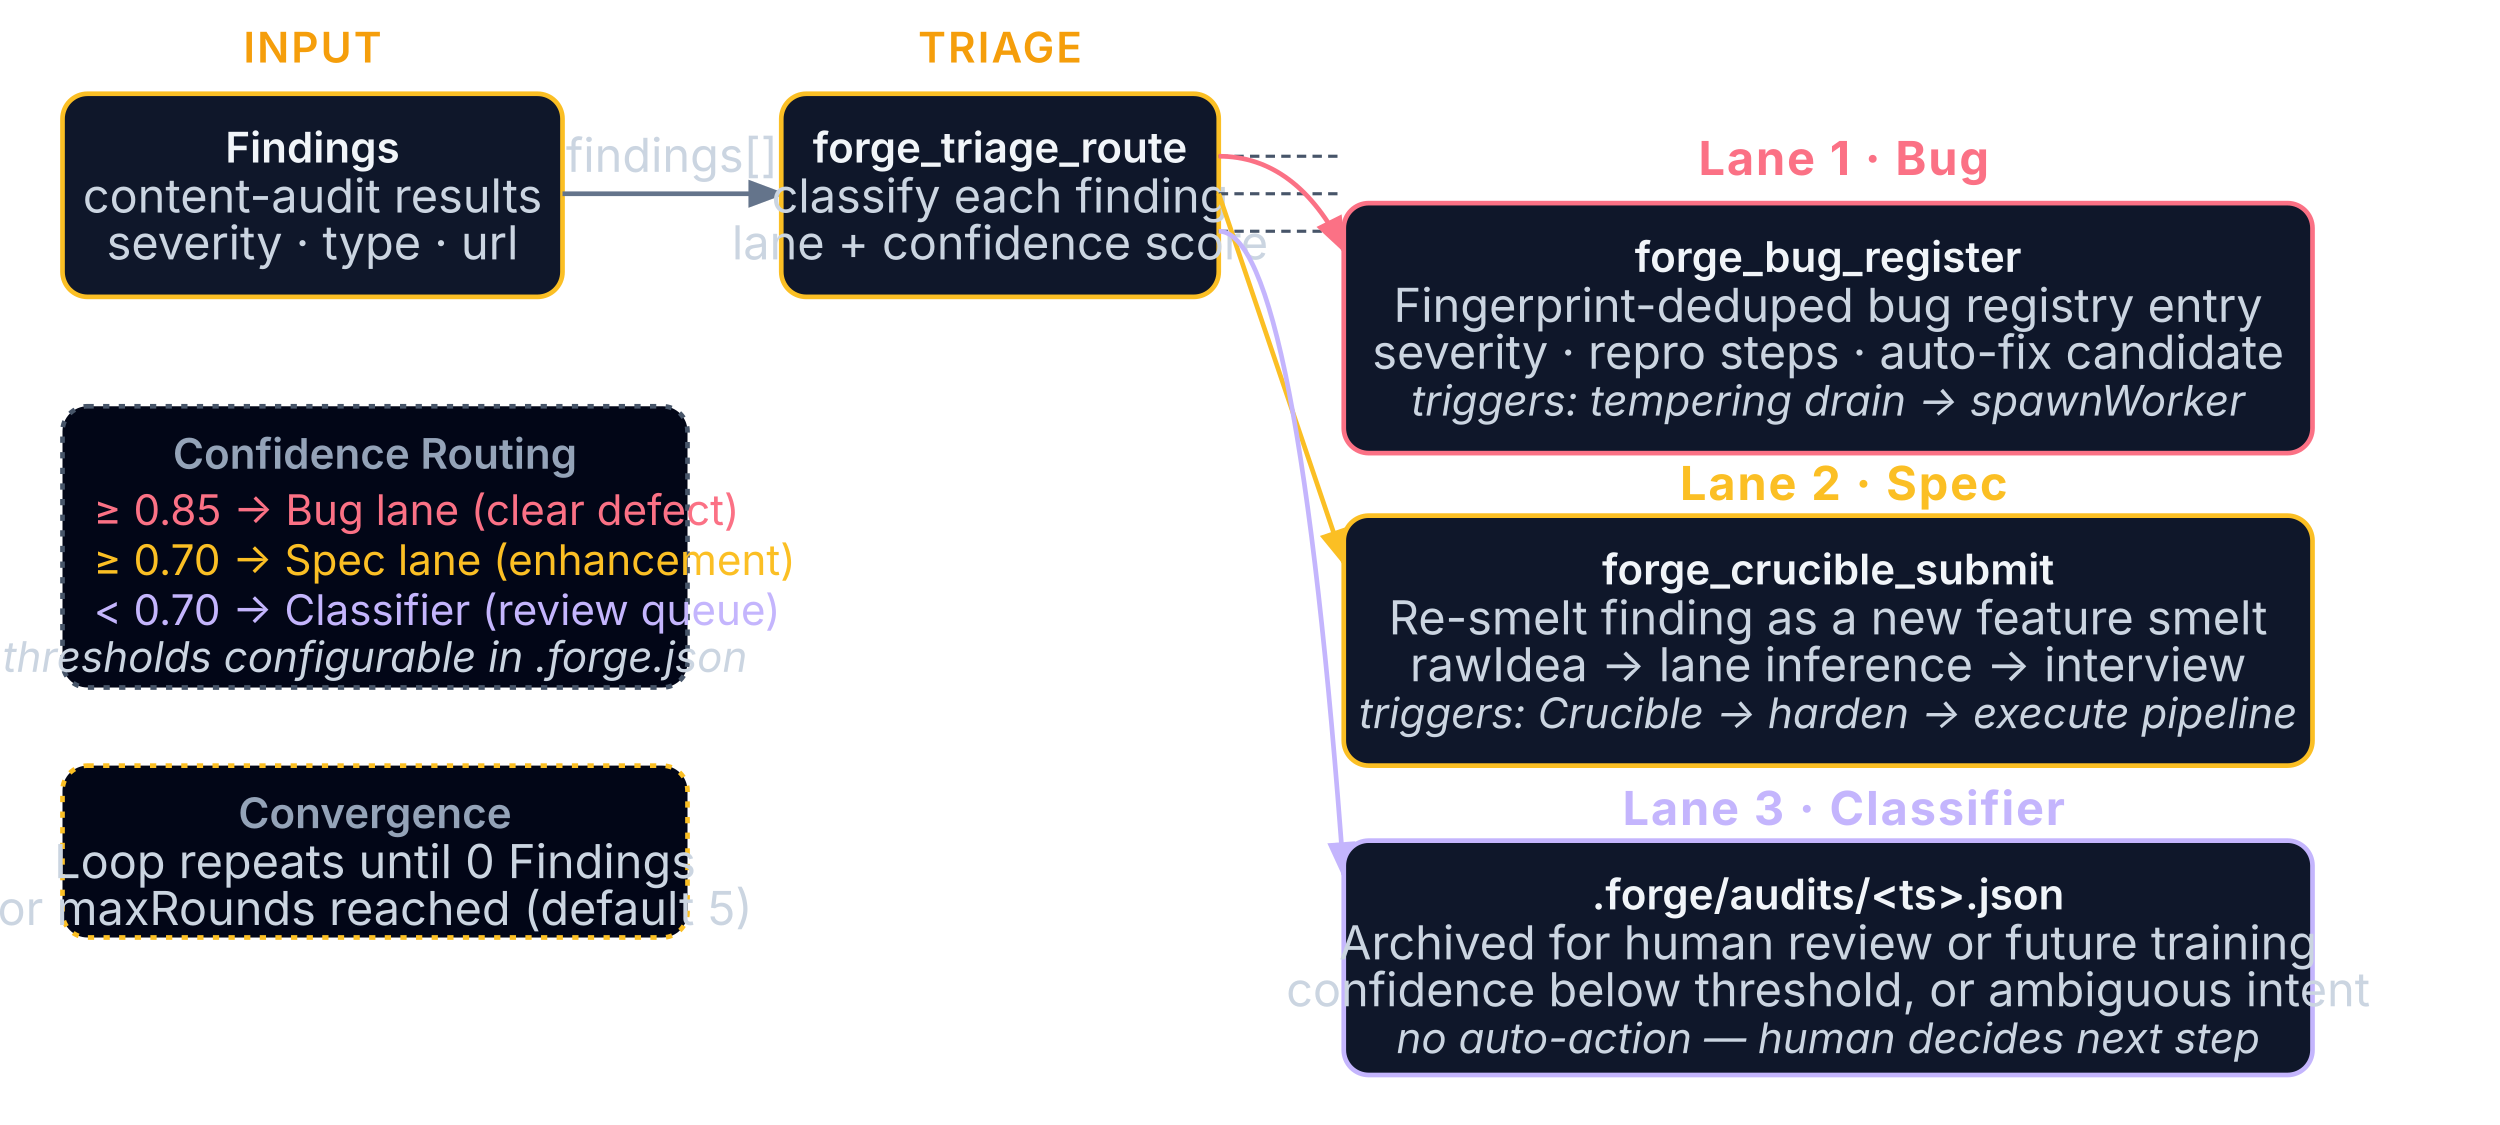
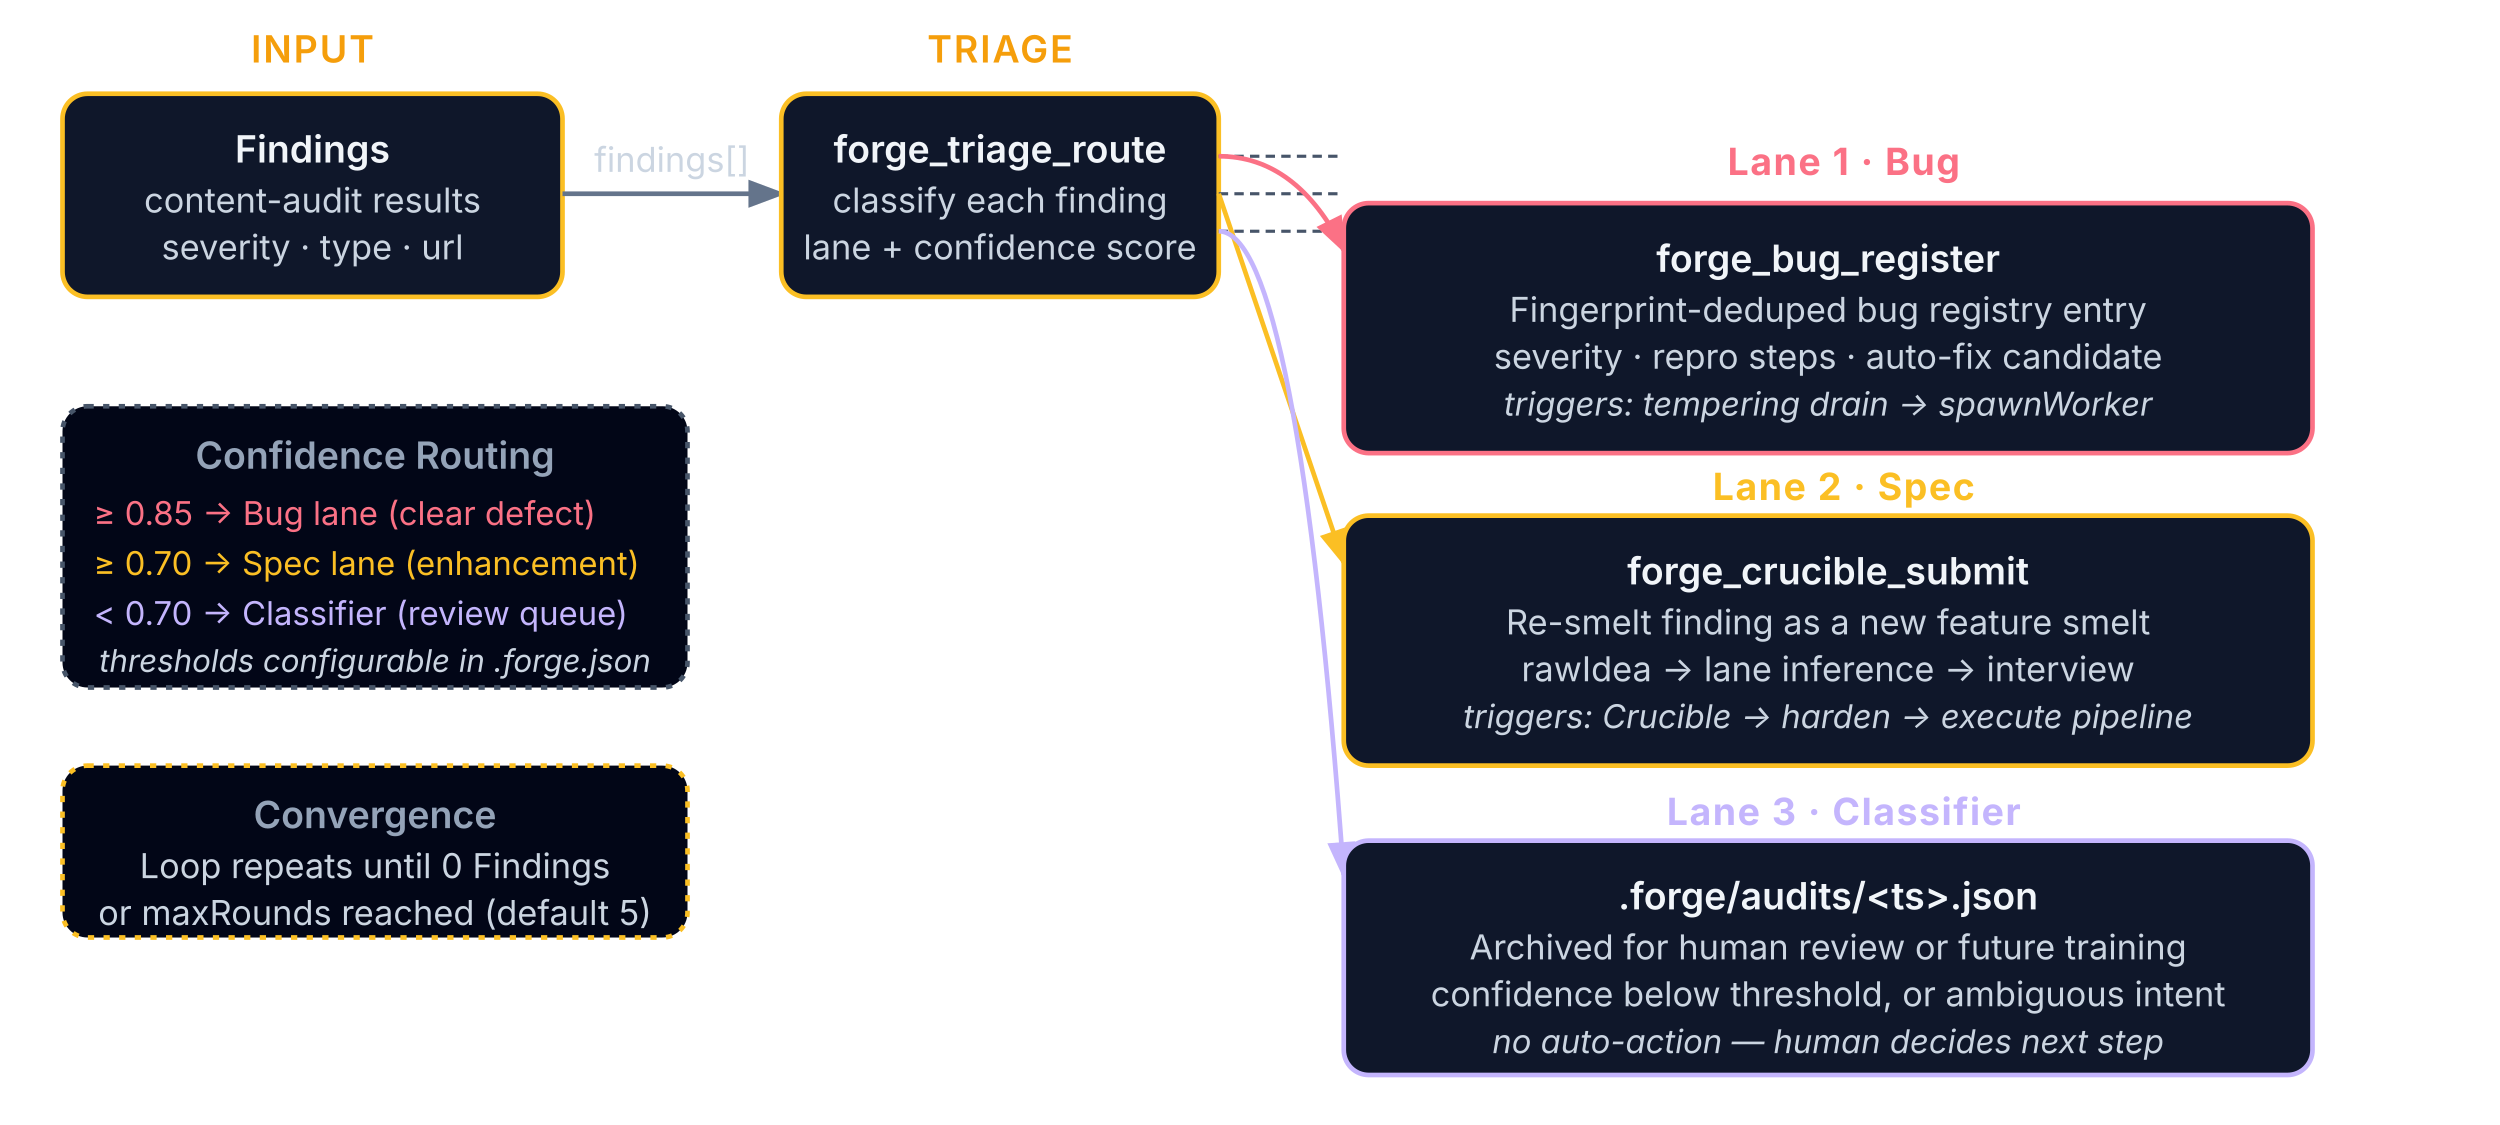
<svg xmlns="http://www.w3.org/2000/svg" viewBox="0 0 800 360" fill="none">
  <style>
    text { font-family: 'Inter', sans-serif; }
    .node { rx: 8; ry: 8; stroke-width: 1.5; }
    .arrow { stroke: #64748b; stroke-width: 1.5; fill: none; marker-end: url(#ttlah); }
    .arrow-bug  { stroke: #fb7185; stroke-width: 1.5; fill: none; marker-end: url(#ttlahbug); }
    .arrow-spec { stroke: #fbbf24; stroke-width: 1.5; fill: none; marker-end: url(#ttlahspec); }
    .arrow-cls  { stroke: #c4b5fd; stroke-width: 1.5; fill: none; marker-end: url(#ttlahcls); }
-     .label  { font-size: 15px; fill: #cbd5e1; }
-     .small  { font-size: 13.5px;  fill: #cbd5e1; }
-     .tiny   { font-size: 13.5px;  fill: #cbd5e1; font-style: italic; }
-     .title  { font-size: 13.5px; fill: #f1f5f9; font-weight: 600; }
-     .phase  { font-size: 13.5px;  fill: #f59e0b; font-weight: 600; text-transform: uppercase; letter-spacing: 0.05em; }
-     .lane   { font-size: 15px; font-weight: 700; text-transform: uppercase; letter-spacing: 0.04em; }
-     .count  { font-size: 13.5px;  fill: #cbd5e1; font-style: italic; }
+     .label  { font-size: 11px; fill: #cbd5e1; }
+     .small  { font-size: 10.5px;  fill: #cbd5e1; }
+     .tiny   { font-size: 10px;  fill: #cbd5e1; font-style: italic; }
+     .title  { font-size: 12px; fill: #f1f5f9; font-weight: 600; }
+     .phase  { font-size: 12px;  fill: #f59e0b; font-weight: 600; text-transform: uppercase; letter-spacing: 0.05em; }
+     .lane   { font-size: 12px; font-weight: 700; text-transform: uppercase; letter-spacing: 0.04em; }
+     .count  { font-size: 10.5px;  fill: #cbd5e1; font-style: italic; }
  </style>
  <defs>
    <marker id="ttlah" markerWidth="8" markerHeight="6" refX="7" refY="3" orient="auto">
      <path d="M0,0 L8,3 L0,6" fill="#64748b" />
    </marker>
    <marker id="ttlahbug" markerWidth="8" markerHeight="6" refX="7" refY="3" orient="auto">
      <path d="M0,0 L8,3 L0,6" fill="#fb7185" />
    </marker>
    <marker id="ttlahspec" markerWidth="8" markerHeight="6" refX="7" refY="3" orient="auto">
      <path d="M0,0 L8,3 L0,6" fill="#fbbf24" />
    </marker>
    <marker id="ttlahcls" markerWidth="8" markerHeight="6" refX="7" refY="3" orient="auto">
      <path d="M0,0 L8,3 L0,6" fill="#c4b5fd" />
    </marker>
  </defs>
  <text x="100" y="20" class="phase" text-anchor="middle">INPUT</text>
  <rect x="20" y="30" width="160" height="65" class="node" fill="#0f172a" stroke="#fbbf24" />
  <text x="100" y="52" class="title" text-anchor="middle">Findings</text>
  <text x="100" y="68" class="label" text-anchor="middle">content-audit results</text>
  <text x="100" y="83" class="label" text-anchor="middle">severity · type · url</text>
  <path d="M180,62 L250,62" class="arrow" />
  <text x="215" y="55" class="label" text-anchor="middle">findings[]</text>
  <text x="320" y="20" class="phase" text-anchor="middle">TRIAGE</text>
  <rect x="250" y="30" width="140" height="65" class="node" fill="#0f172a" stroke="#fbbf24" />
  <text x="320" y="52" class="title" text-anchor="middle">forge_triage_route</text>
  <text x="320" y="68" class="label" text-anchor="middle">classify each finding</text>
  <text x="320" y="83" class="label" text-anchor="middle">lane + confidence score</text>
  <line x1="390" y1="50" x2="430" y2="50" stroke="#475569" stroke-width="1" stroke-dasharray="3 2" />
  <line x1="390" y1="62" x2="430" y2="62" stroke="#475569" stroke-width="1" stroke-dasharray="3 2" />
  <line x1="390" y1="74" x2="430" y2="74" stroke="#475569" stroke-width="1" stroke-dasharray="3 2" />
  <path d="M390,50 Q415,50 430,80" class="arrow-bug" />
  <path d="M390,62 L430,180" class="arrow-spec" />
  <path d="M390,74 Q415,74 430,280" class="arrow-cls" />
  <text x="590" y="56" class="lane" style="fill:#fb7185;" text-anchor="middle">Lane 1 · Bug</text>
  <rect x="430" y="65" width="310" height="80" class="node" fill="#0f172a" stroke="#fb7185" />
  <text x="585" y="87" class="title" text-anchor="middle">forge_bug_register</text>
  <text x="585" y="103" class="label" text-anchor="middle">Fingerprint-deduped bug registry entry</text>
  <text x="585" y="118" class="label" text-anchor="middle">severity · repro steps · auto-fix candidate</text>
  <text x="585" y="133" class="count" text-anchor="middle">triggers: tempering drain → spawnWorker</text>
  <text x="590" y="160" class="lane" style="fill:#fbbf24;" text-anchor="middle">Lane 2 · Spec</text>
  <rect x="430" y="165" width="310" height="80" class="node" fill="#0f172a" stroke="#fbbf24" />
  <text x="585" y="187" class="title" text-anchor="middle">forge_crucible_submit</text>
  <text x="585" y="203" class="label" text-anchor="middle">Re-smelt finding as a new feature smelt</text>
  <text x="585" y="218" class="label" text-anchor="middle">rawIdea → lane inference → interview</text>
  <text x="585" y="233" class="count" text-anchor="middle">triggers: Crucible → harden → execute pipeline</text>
  <text x="590" y="264" class="lane" style="fill:#c4b5fd;" text-anchor="middle">Lane 3 · Classifier</text>
  <rect x="430" y="269" width="310" height="75" class="node" fill="#0f172a" stroke="#c4b5fd" />
  <text x="585" y="291" class="title" text-anchor="middle">.forge/audits/&lt;ts&gt;.json</text>
  <text x="585" y="307" class="label" text-anchor="middle">Archived for human review or future training</text>
  <text x="585" y="322" class="label" text-anchor="middle">confidence below threshold, or ambiguous intent</text>
  <text x="585" y="337" class="count" text-anchor="middle">no auto-action — human decides next step</text>
  <rect x="20" y="130" width="200" height="90" class="node" fill="#020617" stroke="#475569" stroke-dasharray="2 3" />
  <text x="120" y="150" class="title" style="fill:#94a3b8;" text-anchor="middle">Confidence Routing</text>
  <text x="30" y="168" class="small" style="fill:#fb7185;">≥ 0.85 → Bug lane (clear defect)</text>
  <text x="30" y="184" class="small" style="fill:#fbbf24;">≥ 0.70 → Spec lane (enhancement)</text>
  <text x="30" y="200" class="small" style="fill:#c4b5fd;">&lt; 0.70 → Classifier (review queue)</text>
  <text x="120" y="215" class="tiny" text-anchor="middle">thresholds configurable in .forge.json</text>
  <rect x="20" y="245" width="200" height="55" class="node" fill="#020617" stroke="#fbbf24" stroke-dasharray="2 3" />
  <text x="120" y="265" class="title" style="fill:#94a3b8;" text-anchor="middle">Convergence</text>
  <text x="120" y="281" class="label" text-anchor="middle">Loop repeats until 0 Findings</text>
  <text x="120" y="296" class="label" text-anchor="middle">or maxRounds reached (default 5)</text>
</svg>
